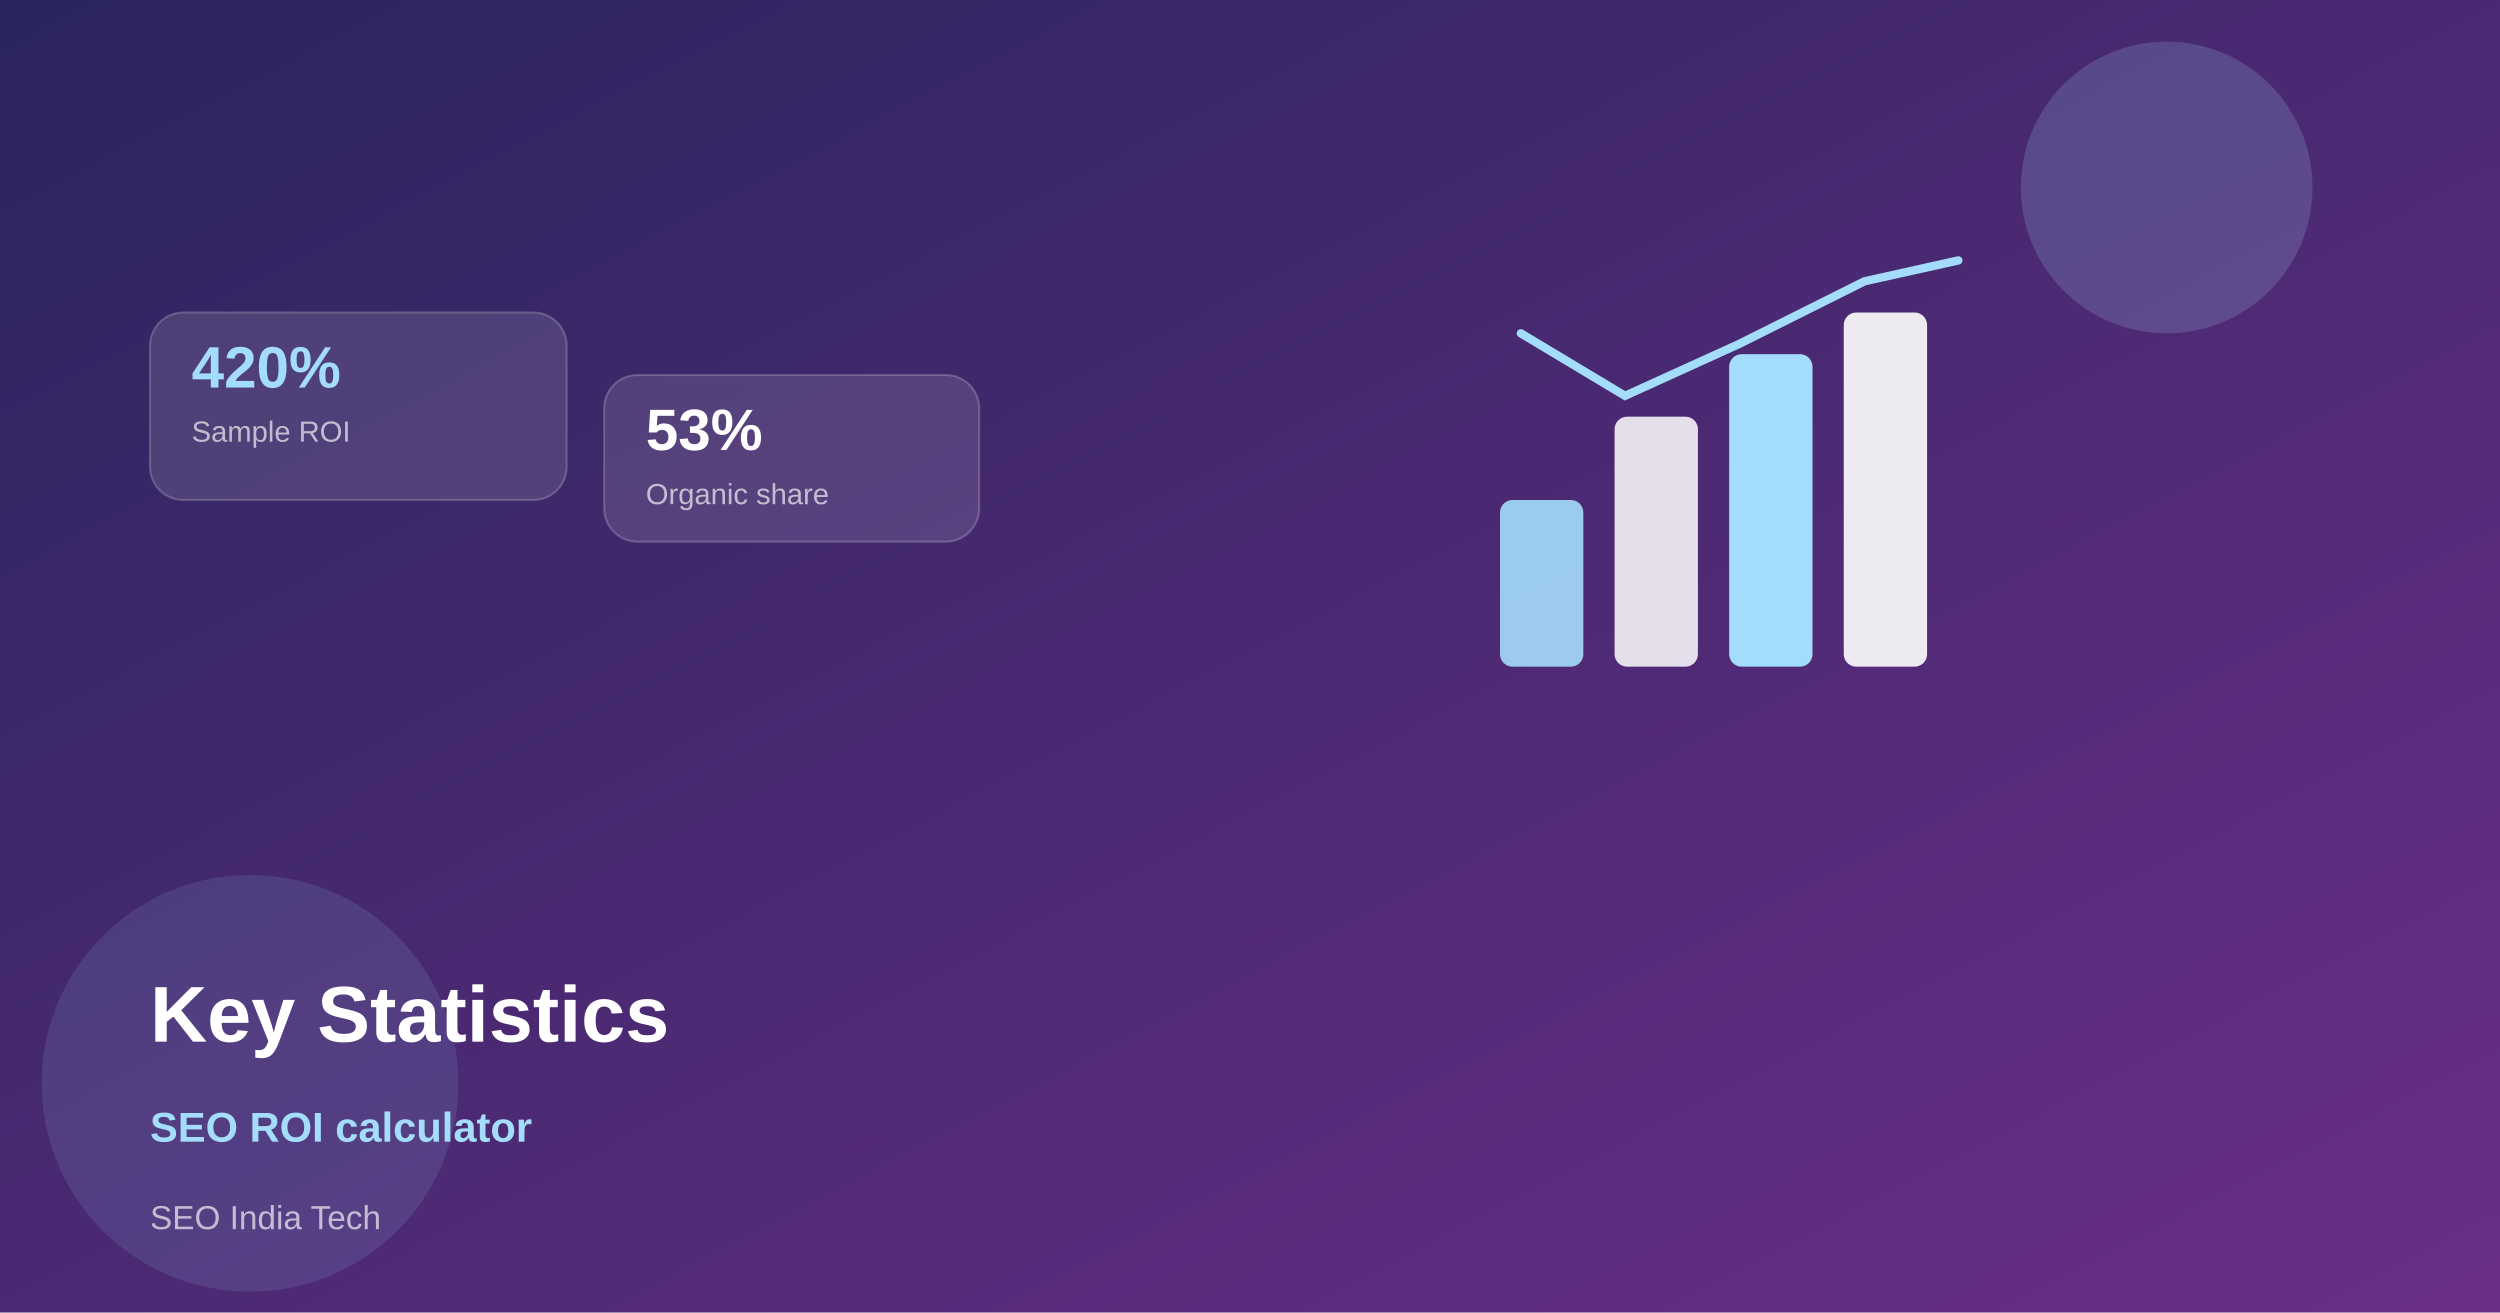
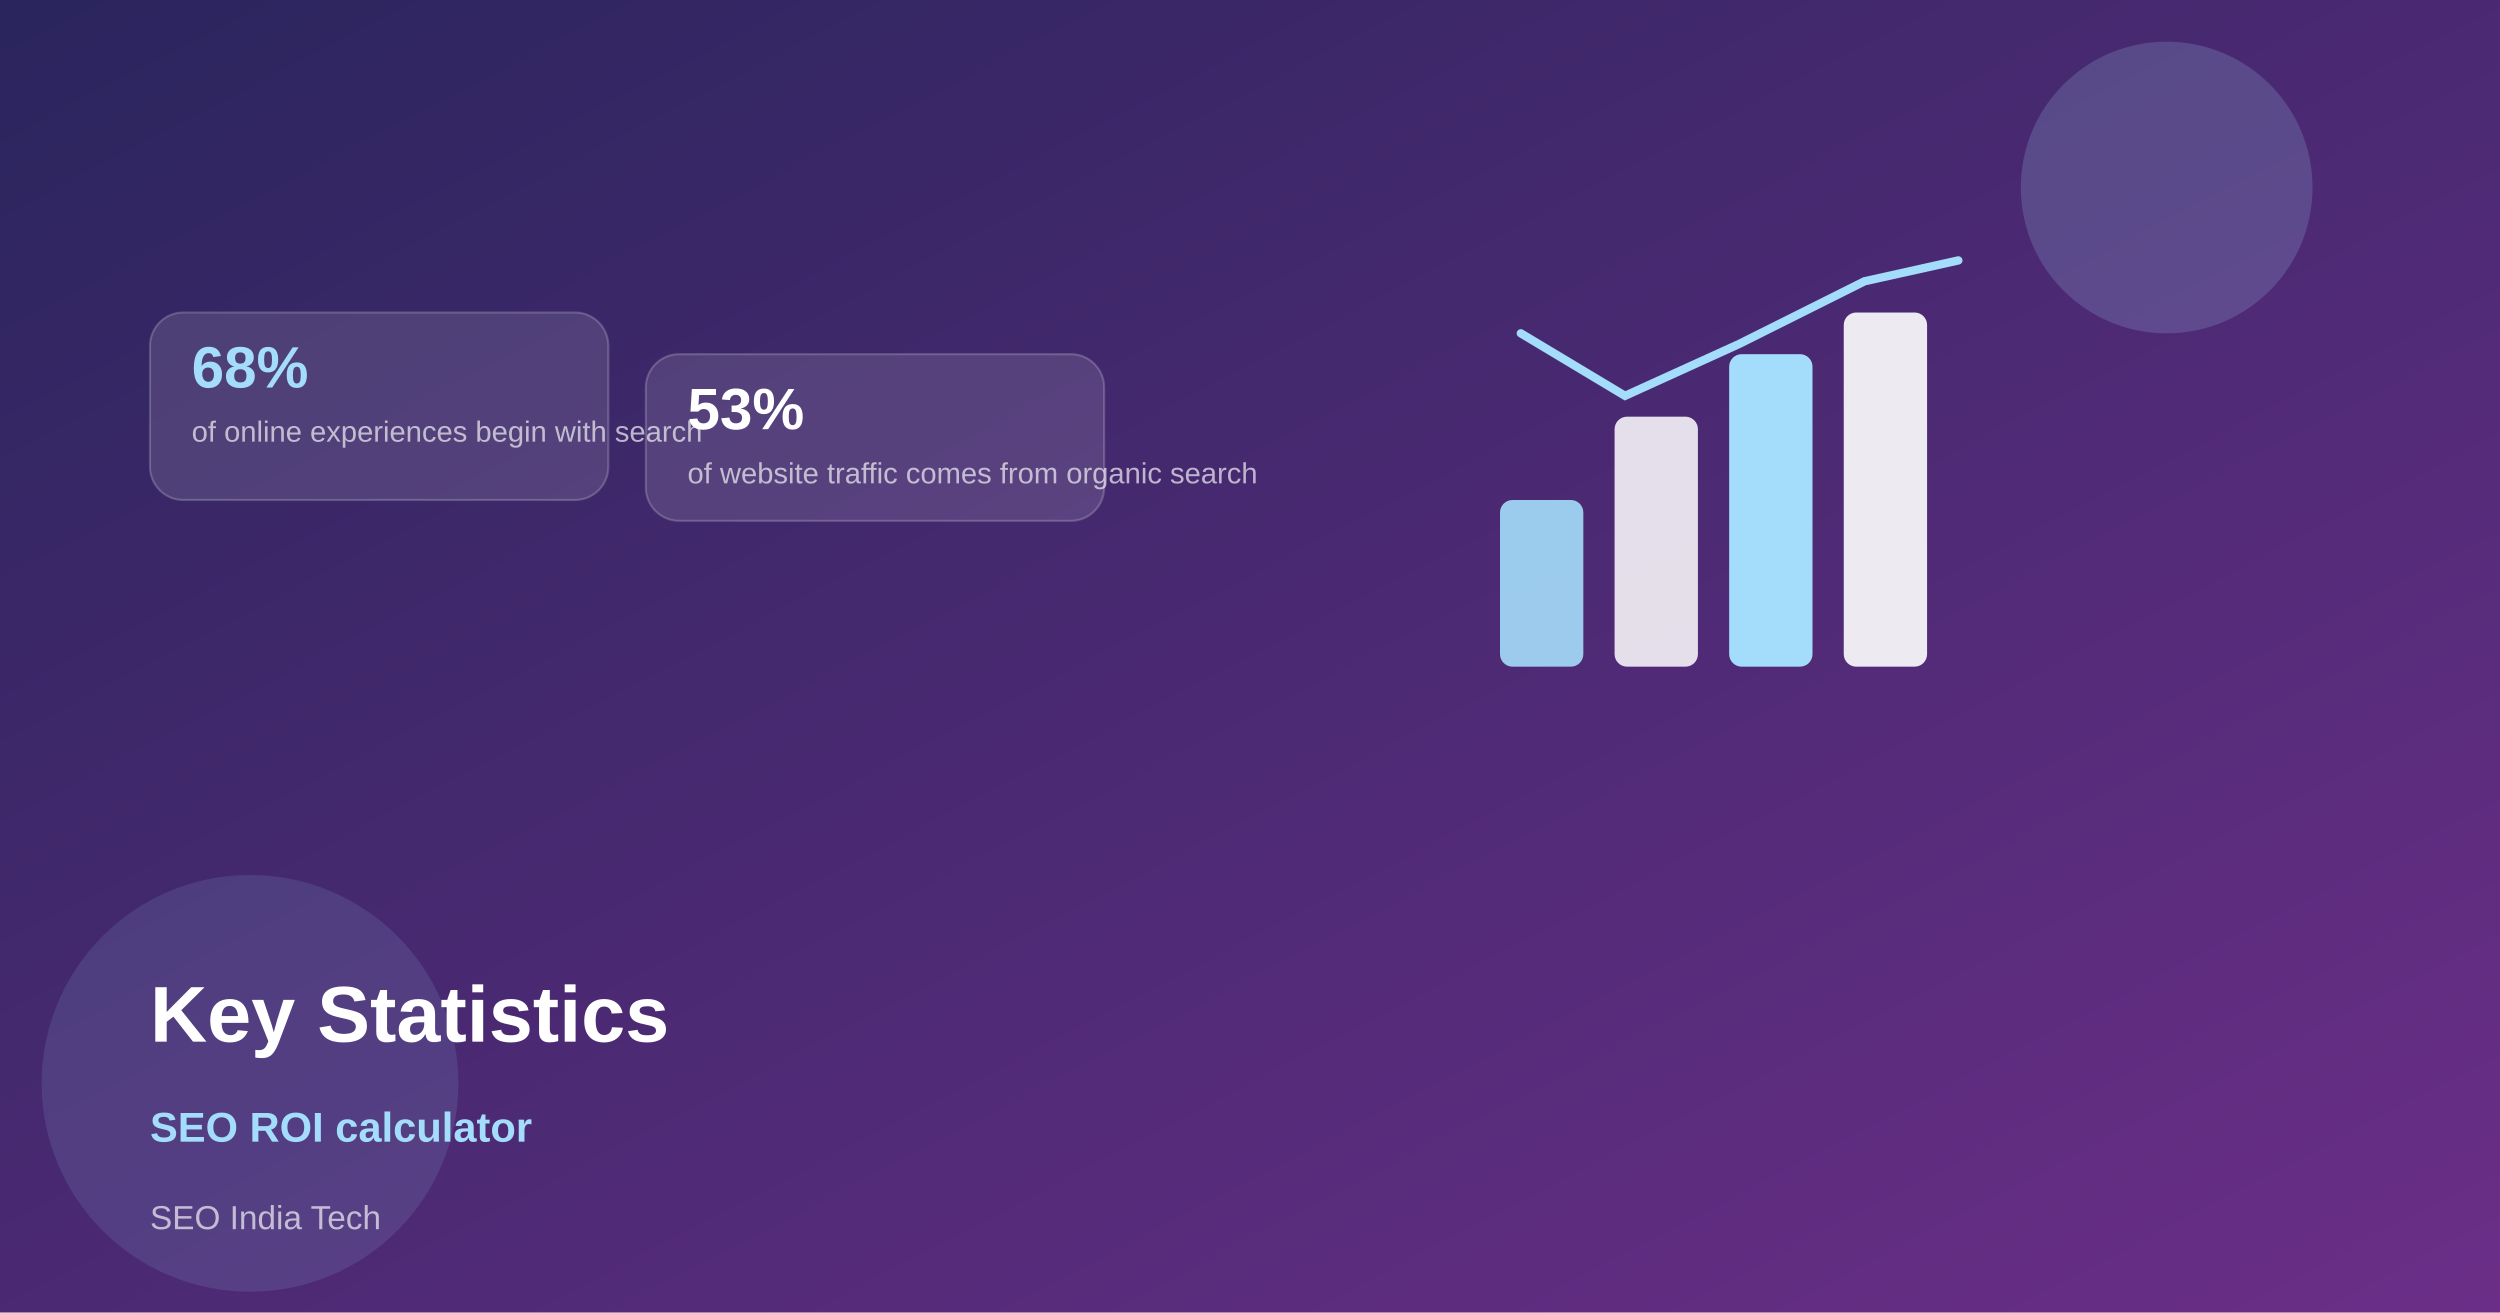
<svg xmlns="http://www.w3.org/2000/svg" width="1200" height="630" viewBox="0 0 1200 630" role="img" aria-label="Key Statistics">
  <defs>
    <linearGradient id="bg-stats-seo-roi-calculator-measure-success" x1="0%" y1="0%" x2="100%" y2="100%">
      <stop offset="0%" stop-color="#2A255D" />
      <stop offset="100%" stop-color="#6B2E88" />
    </linearGradient>
    <filter id="shadow-stats-seo-roi-calculator-measure-success" x="-20%" y="-20%" width="140%" height="140%">
      <feDropShadow dx="0" dy="8" stdDeviation="12" flood-color="#000" flood-opacity="0.25" />
    </filter>
  </defs>
  <rect width="1200" height="630" fill="url(#bg-stats-seo-roi-calculator-measure-success)" />
  <circle cx="1040" cy="90" r="70" fill="#A4DDFB" opacity="0.18" />
  <circle cx="120" cy="520" r="100" fill="#A4DDFB" opacity="0.12" />
  <g transform="translate(720,120)">
    <rect x="0" y="120" width="40" height="80" rx="6" fill="#A4DDFB" opacity="0.9" />
    <rect x="55" y="80" width="40" height="120" rx="6" fill="#ffffff" opacity="0.85" />
    <rect x="110" y="50" width="40" height="150" rx="6" fill="#A4DDFB" />
    <rect x="165" y="30" width="40" height="170" rx="6" fill="#ffffff" opacity="0.9" />
    <polyline points="10,40 60,70 115,45 175,15 220,5" fill="none" stroke="#A4DDFB" stroke-width="4" stroke-linecap="round" />
  </g>
  <g filter="url(#shadow-card)">
-     <rect x="72" y="150" width="200" height="90" rx="16" fill="rgba(255,255,255,0.12)" stroke="rgba(255,255,255,0.2)" />
-     <text x="92" y="186" fill="#A4DDFB" font-family="Arial,sans-serif" font-size="28" font-weight="700">420%</text>
-     <text x="92" y="212" fill="rgba(255,255,255,0.65)" font-family="Arial,sans-serif" font-size="14">Sample ROI</text>
+     <rect x="72" y="150" width="220" height="90" rx="16" fill="rgba(255,255,255,0.12)" stroke="rgba(255,255,255,0.2)" />
+     <text x="92" y="186" fill="#A4DDFB" font-family="Arial,sans-serif" font-size="28" font-weight="700">68%</text>
+     <text x="92" y="212" fill="rgba(255,255,255,0.65)" font-family="Arial,sans-serif" font-size="14">of online experiences begin with search</text>
  </g>
  <g filter="url(#shadow-card)">
-     <rect x="290" y="180" width="180" height="80" rx="16" fill="rgba(255,255,255,0.12)" stroke="rgba(255,255,255,0.2)" />
-     <text x="310" y="216" fill="#ffffff" font-family="Arial,sans-serif" font-size="28" font-weight="700">53%</text>
-     <text x="310" y="242" fill="rgba(255,255,255,0.65)" font-family="Arial,sans-serif" font-size="14">Organic share</text>
+     <rect x="310" y="170" width="220" height="80" rx="16" fill="rgba(255,255,255,0.12)" stroke="rgba(255,255,255,0.2)" />
+     <text x="330" y="206" fill="#ffffff" font-family="Arial,sans-serif" font-size="28" font-weight="700">53%</text>
+     <text x="330" y="232" fill="rgba(255,255,255,0.65)" font-family="Arial,sans-serif" font-size="14">of website traffic comes from organic search</text>
  </g>
  <text x="72" y="500" fill="#ffffff" font-family="Arial,Helvetica,sans-serif" font-size="38" font-weight="700">Key Statistics</text>
  <text x="72" y="548" fill="#A4DDFB" font-family="Arial,Helvetica,sans-serif" font-size="20" font-weight="600">SEO ROI calculator</text>
  <text x="72" y="590" fill="rgba(255,255,255,0.65)" font-family="Arial,Helvetica,sans-serif" font-size="16">SEO India Tech</text>
</svg>
